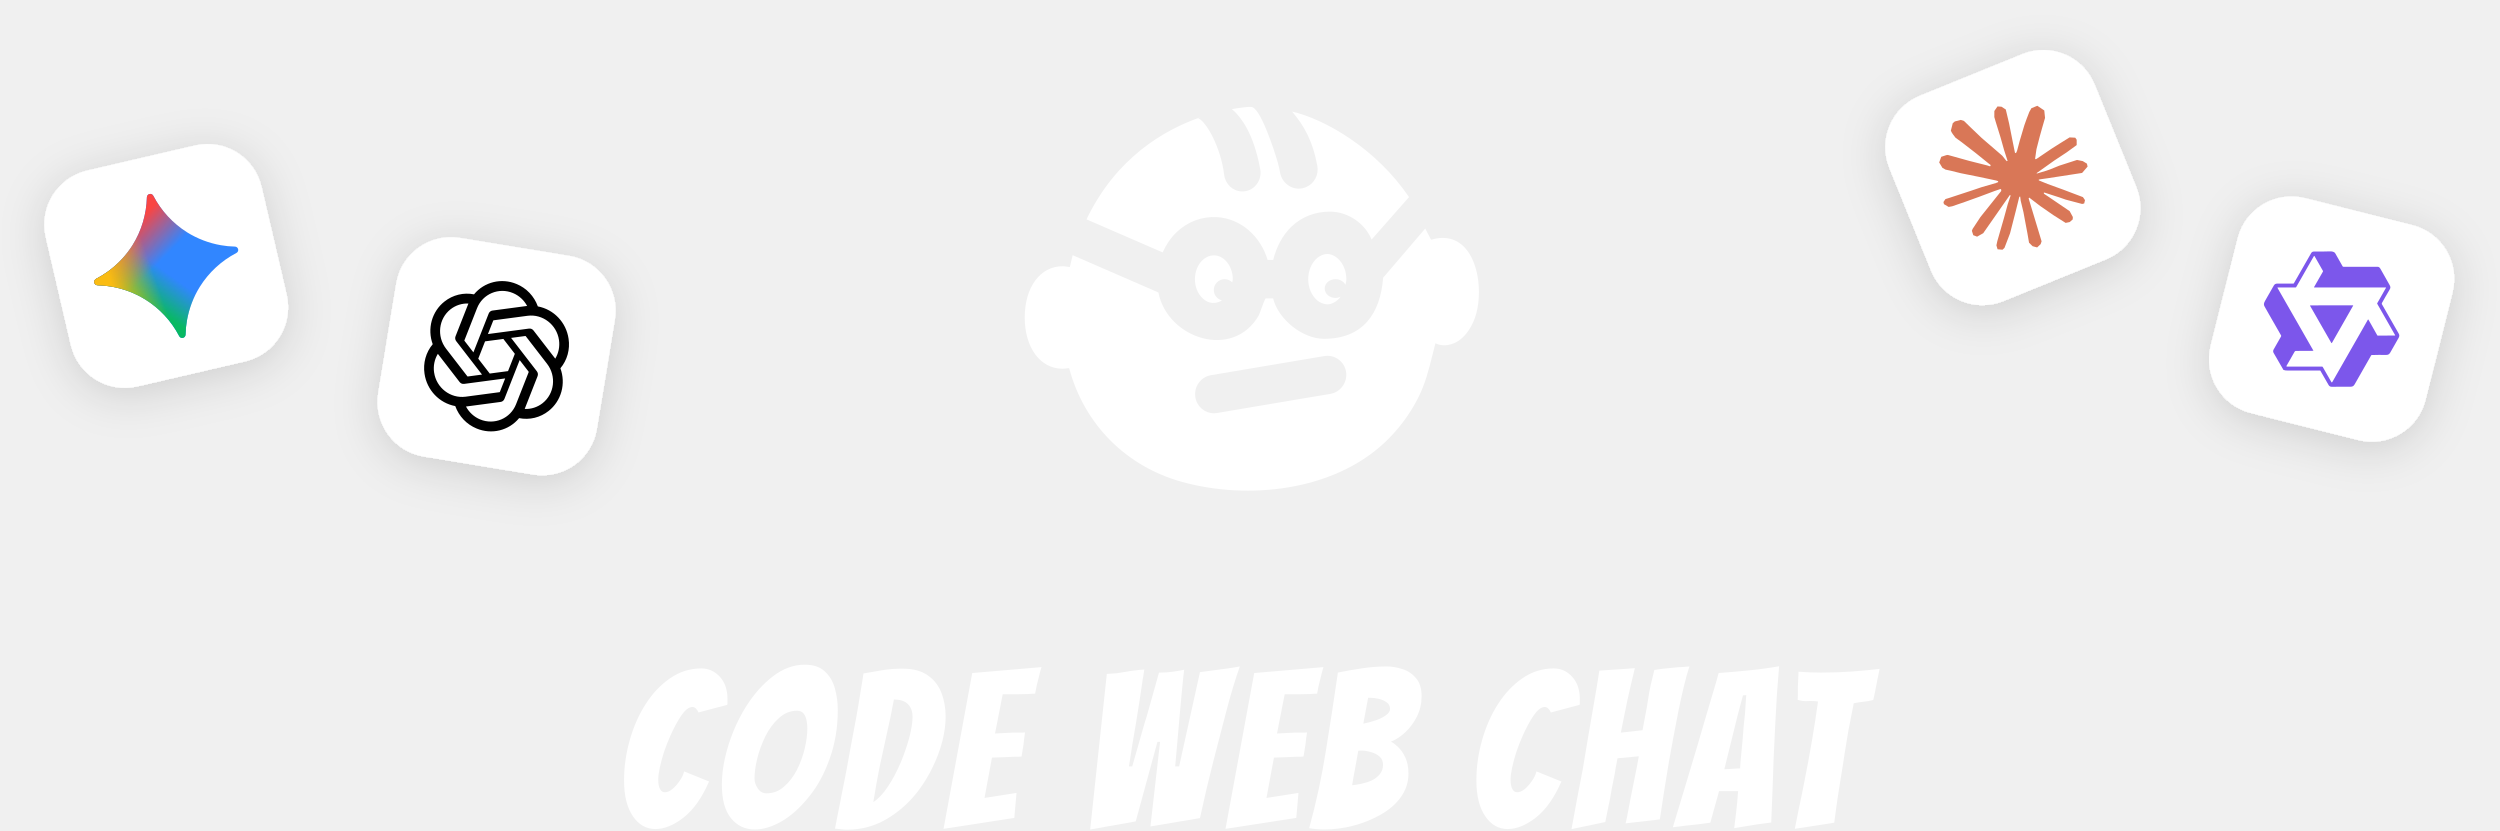
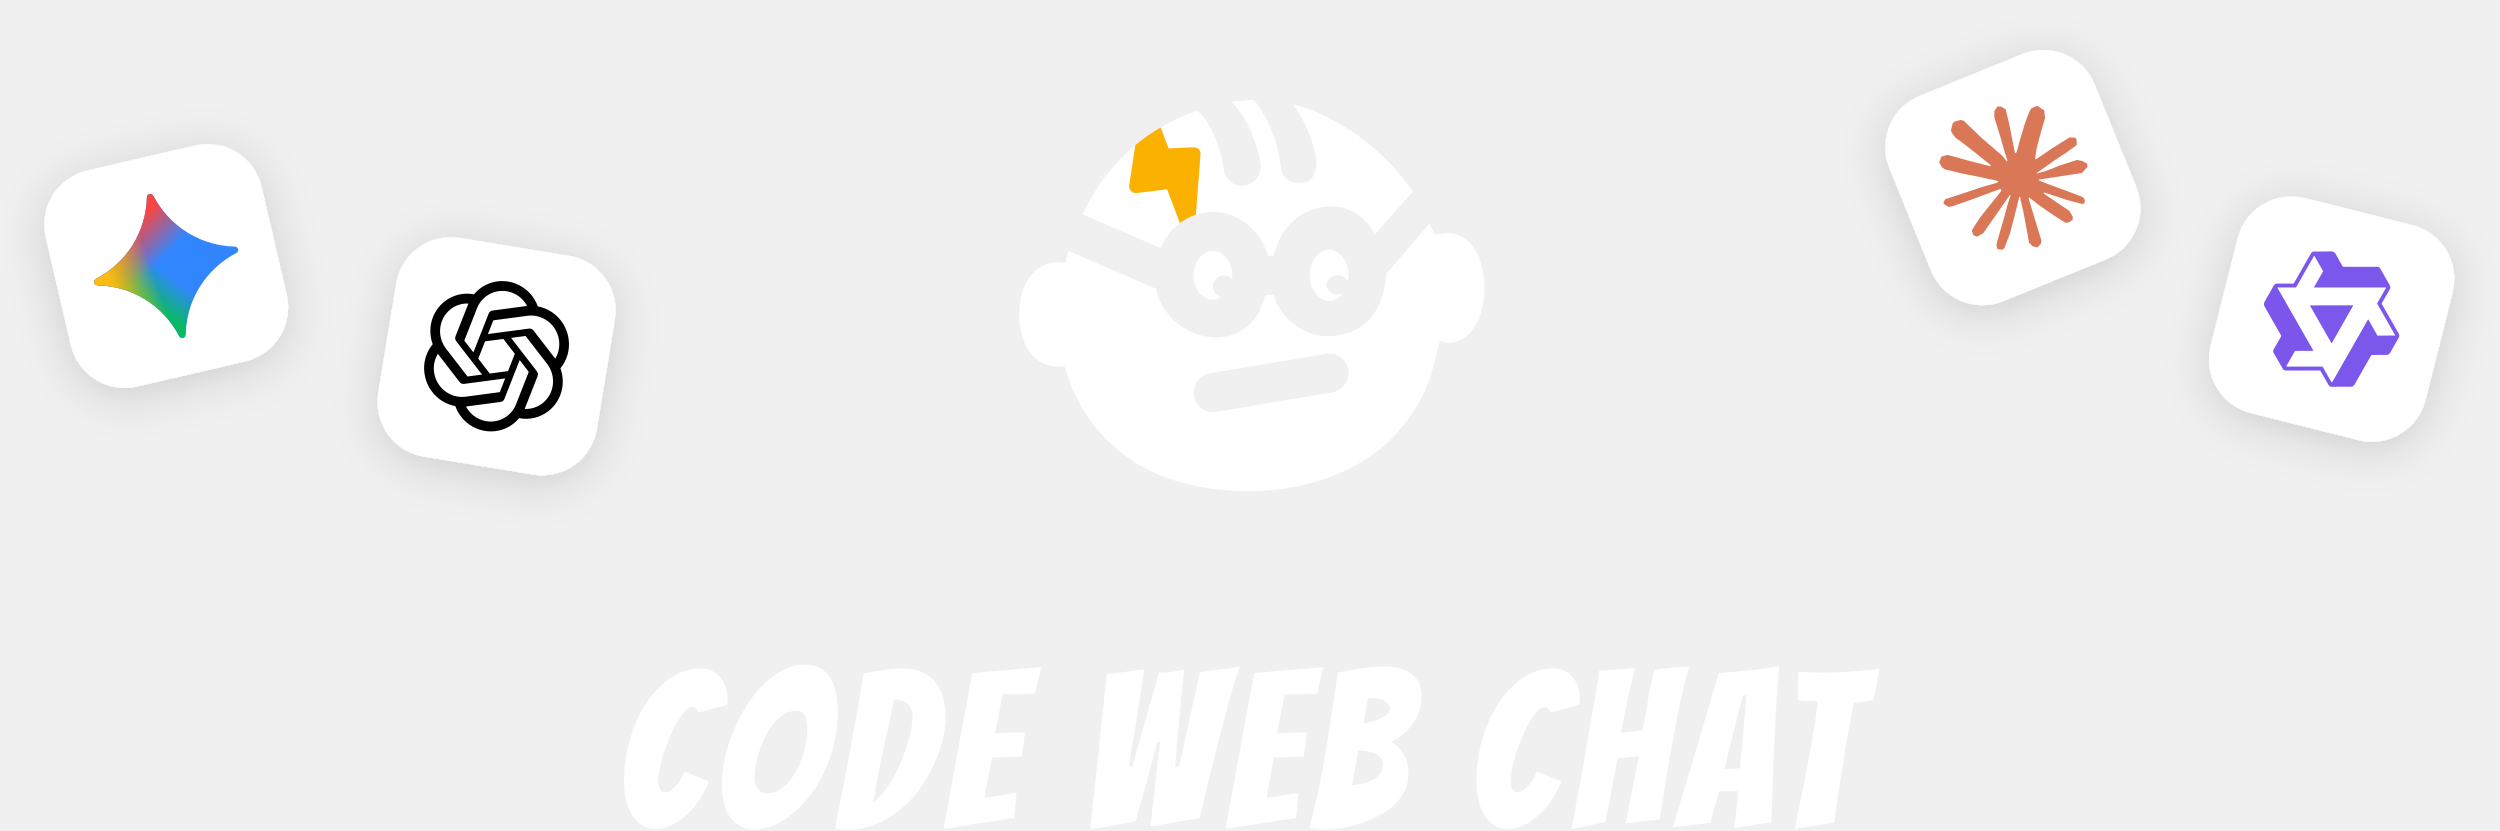
<svg xmlns="http://www.w3.org/2000/svg" width="677" height="225" viewBox="0 0 677 225" fill="none">
-   <g clip-path="url(#clip0_863_150)">
-     <path fill-rule="evenodd" clip-rule="evenodd" d="M387.536 64.924C395.554 62.565 399.515 69.108 400.331 76.234C400.787 80.175 400.283 84.31 398.963 87.204C398.026 89.247 396.706 91.169 394.858 92.361C393.729 93.09 392.361 93.528 390.993 93.504C389.48 93.455 388.712 92.945 388.712 92.945C388.462 93.906 388.226 94.859 387.992 95.805C386.947 100.021 385.942 104.08 383.863 108.074C381.583 112.476 378.534 116.489 374.933 119.87C360.938 132.981 338.037 135.437 320.177 130.524C305.053 126.365 293.627 115.03 289.522 99.682C288.802 99.779 288.13 99.852 287.746 99.852C281.696 99.852 277.495 94.136 277.495 85.964C277.495 77.791 281.696 72.075 287.746 72.1C287.962 72.1 288.394 72.1 289.714 72.318C289.823 71.886 289.924 71.438 290.025 70.988C290.169 70.349 290.313 69.707 290.482 69.108L313.695 79.202C316.144 91.728 333.98 97.59 340.918 85.331C341.001 85.179 341.216 84.585 341.472 83.874C341.952 82.544 342.578 80.807 342.766 80.807H344.758C346.151 86.45 352.68 91.753 358.538 91.753C369.1 91.753 373.829 84.869 374.549 75.213L385.952 61.884C386.252 62.516 386.498 62.96 386.744 63.404C386.99 63.848 387.236 64.292 387.536 64.924ZM354.313 107.66L360.266 106.663C363.075 106.176 364.947 103.501 364.515 100.679C364.059 97.858 361.418 95.961 358.633 96.423L327.907 101.604C325.122 102.09 323.25 104.766 323.706 107.587C324.114 110.117 326.274 111.917 328.747 111.917C329.035 111.917 329.299 111.892 329.587 111.844L333.86 111.114L351.846 108.074L354.313 107.66Z" fill="white" />
-     <path d="M349.896 30.215C353.28 34.155 355.561 38.436 356.737 44.955C357.169 47.338 355.897 49.746 353.688 50.671C353.568 50.719 353.424 50.768 353.304 50.817C350.352 51.838 347.231 49.868 346.655 46.779C346.487 45.879 346.295 44.979 346.055 44.152V44.128C346.055 44.128 346.007 43.982 345.935 43.714C345.215 41.136 341.23 28.755 338.781 28.974C338.781 28.974 338.421 28.853 336.212 29.145C336.164 29.145 336.116 29.169 336.068 29.169C336.045 29.169 336.045 29.169 336.021 29.169C335.324 29.266 334.484 29.388 333.596 29.558C333.884 29.801 334.148 30.045 334.436 30.312C336.021 31.942 339.477 35.979 341.278 45.855C341.83 48.968 339.501 51.887 336.404 51.838C336.381 51.838 336.333 51.838 336.309 51.838C333.836 51.79 331.819 49.844 331.507 47.363C330.571 39.652 326.514 32.769 324.474 32.039L325.17 31.723C315.208 35.153 302.173 42.79 294.227 59.403L314.848 68.354C315.736 66.335 316.984 64.462 318.568 62.93C321.569 60.035 325.482 58.576 329.491 58.795C336.021 59.16 341.35 63.951 343.27 70.397H344.782C345.647 66.87 347.303 63.708 349.751 61.349C352.68 58.551 356.401 57.311 360.146 57.311C365.115 57.311 369.676 60.57 371.428 64.875L381.559 53.37C372.653 40.212 358.778 32.258 349.896 30.215Z" fill="white" />
-     <path d="M359.594 68.791C359.546 68.791 359.474 68.791 359.426 68.791C358.274 68.791 357.361 69.35 356.761 69.813C355.201 71.102 354.265 73.266 354.265 75.602C354.265 77.937 355.201 80.101 356.761 81.391C357.361 81.877 358.37 82.436 359.594 82.412C360.818 82.364 362.09 81.585 363.051 80.345C362.619 80.539 362.162 80.685 361.658 80.685C360.026 80.685 358.73 79.542 358.73 78.131C358.73 76.72 360.026 75.602 361.658 75.602C362.859 75.602 363.891 76.234 364.347 77.134C364.443 76.623 364.587 76.161 364.587 75.602C364.587 71.661 361.994 68.913 359.594 68.791Z" fill="white" />
-     <path d="M328.939 69.156C328.867 69.156 328.795 69.156 328.699 69.156C327.306 69.156 326.25 69.862 325.602 70.494C324.33 71.71 323.586 73.583 323.586 75.602C323.586 77.621 324.33 79.493 325.602 80.71C326.274 81.366 327.331 82.145 328.915 82.023C329.635 81.975 330.307 81.731 330.907 81.342C329.635 81.026 328.699 79.907 328.699 78.521C328.699 76.915 330.019 75.602 331.627 75.602C332.444 75.602 333.164 75.942 333.692 76.478C333.716 76.186 333.836 75.918 333.836 75.602C333.836 72.197 331.627 69.302 328.939 69.156Z" fill="white" />
-   </g>
+   <path fill-rule="evenodd" clip-rule="evenodd" d="M388.72 63.66C396.933 61.253 400.991 67.93 401.827 75.203C402.294 79.224 401.778 83.444 400.425 86.397C399.466 88.482 398.114 90.443 396.22 91.66C395.064 92.404 393.663 92.851 392.261 92.826C390.712 92.776 389.925 92.255 389.925 92.255C389.668 93.237 389.426 94.209 389.187 95.174C388.117 99.477 387.087 103.619 384.958 107.694C382.621 112.187 379.498 116.283 375.81 119.733C361.473 133.112 338.014 135.619 319.718 130.605C304.226 126.36 292.52 114.794 288.315 99.131C287.578 99.23 286.889 99.305 286.496 99.305C280.299 99.305 275.995 93.472 275.995 85.131C275.995 76.791 280.299 70.958 286.496 70.983C286.717 70.983 287.16 70.983 288.512 71.206C288.624 70.765 288.727 70.308 288.831 69.849C288.978 69.197 289.126 68.542 289.299 67.93L313.078 78.231C315.587 91.014 333.858 96.996 340.964 84.486C341.05 84.331 341.27 83.724 341.532 82.999C342.024 81.641 342.665 79.869 342.858 79.869H344.899C346.325 85.628 353.014 91.039 359.014 91.039C369.834 91.039 374.678 84.014 375.416 74.16L387.097 60.558C387.404 61.203 387.656 61.656 387.908 62.109C388.16 62.562 388.412 63.015 388.72 63.66ZM360.785 106.255C363.662 105.758 365.58 103.028 365.137 100.149C364.67 97.269 361.965 95.333 359.112 95.805L327.636 101.092C324.784 101.588 322.866 104.319 323.333 107.198C323.751 109.779 325.964 111.616 328.497 111.616C328.792 111.616 329.063 111.591 329.358 111.542L333.735 110.797L352.159 107.694L360.785 106.255Z" fill="white" />
+   <path d="M360.096 67.607C360.047 67.607 359.973 67.607 359.924 67.607C358.744 67.607 357.809 68.178 357.194 68.65C355.596 69.965 354.637 72.174 354.637 74.557C354.637 76.94 355.596 79.149 357.194 80.465C357.809 80.961 358.842 81.532 360.096 81.507C361.35 81.458 362.653 80.663 363.637 79.397C363.195 79.596 362.727 79.745 362.211 79.745C360.539 79.745 359.211 78.578 359.211 77.139C359.211 75.699 360.539 74.557 362.211 74.557C363.441 74.557 364.498 75.203 364.965 76.121C365.063 75.6 365.211 75.128 365.211 74.557C365.211 70.536 362.555 67.731 360.096 67.607Z" fill="white" />
+   <path d="M328.694 67.979C328.62 67.979 328.546 67.979 328.448 67.979C327.021 67.979 325.939 68.699 325.275 69.344C323.972 70.586 323.21 72.497 323.21 74.557C323.21 76.617 323.972 78.529 325.275 79.77C325.964 80.44 327.046 81.234 328.669 81.11C329.407 81.061 330.095 80.812 330.71 80.415C329.407 80.093 328.448 78.951 328.448 77.536C328.448 75.898 329.8 74.557 331.448 74.557C332.284 74.557 333.022 74.905 333.563 75.451C333.587 75.153 333.71 74.88 333.71 74.557C333.71 71.082 331.448 68.128 328.694 67.979Z" fill="white" />
+   <path d="M356.325 42.462C355.406 37.409 353.267 32.715 350.161 28.239C359.26 30.325 373.474 38.441 382.597 51.87L372.219 63.611C370.424 59.217 365.752 55.891 360.662 55.891C356.826 55.891 353.014 57.157 350.014 60.011C347.506 62.419 345.809 65.646 344.924 69.245H343.374C341.407 62.667 335.948 57.778 329.259 57.405C327.404 57.304 325.569 57.553 323.832 58.128L325.081 41.879C325.112 41.622 325.089 41.361 325.012 41.114C324.935 40.866 324.806 40.638 324.634 40.444C324.456 40.261 324.241 40.118 324.005 40.024C323.768 39.929 323.515 39.886 323.261 39.898L316.451 40.193L314.284 34.51C317.635 32.55 320.958 31.113 324.061 30.049C326.151 30.794 330.366 37.87 331.325 45.739C331.644 48.271 333.71 50.257 336.243 50.306C339.415 50.356 341.899 47.377 341.333 44.2C339.489 34.122 335.087 29.232 333.464 27.569C335.726 27.271 339.199 27 339.199 27C340.626 27.397 344.296 34.348 345.316 38.021C346.335 41.695 346.434 42.248 346.947 45.739C347.46 49.23 351.022 50.157 354.047 49.115C356.309 48.172 356.768 44.895 356.325 42.462Z" fill="white" />
+   <path fill-rule="evenodd" clip-rule="evenodd" d="M293.135 58.026C297.11 49.747 302.144 43.717 307.443 39.306L305.805 50.186C305.762 50.461 305.784 50.744 305.868 51.011C305.952 51.278 306.096 51.522 306.289 51.725C306.489 51.923 306.731 52.074 306.996 52.168C307.262 52.261 307.544 52.294 307.822 52.264L316.043 51.248L319.514 60.395C319.014 60.772 318.531 61.182 318.07 61.625C316.447 63.189 315.169 65.1 314.259 67.16L293.135 58.026Z" fill="white" />
+   <path d="M314.284 34.51C311.997 35.848 309.696 37.431 307.443 39.306L305.805 50.186C305.762 50.461 305.784 50.744 305.868 51.011C305.952 51.278 306.096 51.522 306.289 51.725C306.489 51.923 306.731 52.074 306.996 52.168C307.262 52.261 307.544 52.294 307.822 52.264L316.043 51.248L319.514 60.395C320.842 59.396 322.299 58.635 323.832 58.128L325.081 41.879C325.112 41.622 325.089 41.361 325.012 41.114C324.935 40.866 324.806 40.638 324.634 40.444C324.456 40.261 324.241 40.118 324.005 40.024C323.768 39.929 323.515 39.886 323.261 39.898L316.451 40.193L314.284 34.51Z" fill="#FBB100" />
  <path d="M486.03 224.448C486.465 222.272 486.9 220.116 487.335 217.979C487.81 215.804 488.245 213.667 488.641 211.57C490.144 204.054 491.37 196.853 492.32 189.97C491.885 189.89 491.43 189.851 490.955 189.851C490.48 189.811 490.025 189.811 489.59 189.851C488.641 189.93 487.711 189.811 486.801 189.495C486.841 189.178 486.86 188.842 486.86 188.486C486.86 188.09 486.86 187.695 486.86 187.299C486.86 186.864 486.86 186.449 486.86 186.053C486.86 185.618 486.88 185.202 486.92 184.807C486.959 184.372 486.979 183.917 486.979 183.442C486.979 182.928 486.999 182.413 487.038 181.899C488.067 181.978 489.096 182.037 490.124 182.077C491.153 182.116 492.181 182.136 493.21 182.136C496.138 182.136 498.927 182.037 501.577 181.84C504.268 181.642 506.74 181.404 508.995 181.127L508.343 184.332L507.808 187.121C507.611 188.15 507.433 188.961 507.274 189.554C506.839 189.673 506.404 189.772 505.969 189.851C505.534 189.93 505.098 189.989 504.663 190.029C504.228 190.068 503.773 190.128 503.298 190.207C502.863 190.286 502.428 190.365 501.993 190.444C501.399 193.372 500.905 195.904 500.509 198.04C500.153 200.177 499.817 202.234 499.5 204.212C499.223 206.15 498.887 208.287 498.492 210.621C497.819 214.617 497.226 218.672 496.711 222.786L486.03 224.448Z" fill="white" />
  <path d="M469.621 224.27C469.7 223.597 469.779 222.945 469.858 222.312C469.937 221.679 470.017 221.046 470.096 220.413L470.452 217.089C470.491 216.536 470.531 216.021 470.57 215.547C470.61 215.072 470.65 214.637 470.689 214.241H465.526L463.153 222.786C462.282 222.905 461.254 223.044 460.067 223.202C458.88 223.321 457.772 223.439 456.743 223.558C456.11 223.637 455.478 223.716 454.845 223.795C454.251 223.874 453.638 223.953 453.005 224.033L457.693 208.485C458.247 206.625 458.88 204.509 459.592 202.135C460.304 199.761 461.016 197.328 461.728 194.836C462.48 192.343 463.172 190.009 463.805 187.833C464.478 185.618 465.012 183.759 465.408 182.255C468.098 182.057 470.828 181.82 473.597 181.543C476.406 181.266 479.136 180.89 481.786 180.416C481.588 182.631 481.391 185.143 481.193 187.952C481.035 190.721 480.876 193.59 480.718 196.557C480.599 199.524 480.461 202.452 480.303 205.34C480.224 208.069 480.125 210.898 480.006 213.826C479.887 216.714 479.769 219.681 479.65 222.727C479.056 222.806 478.463 222.885 477.87 222.964C477.276 223.044 476.683 223.123 476.089 223.202C475.1 223.36 474.012 223.538 472.825 223.736C471.639 223.934 470.57 224.112 469.621 224.27ZM466.951 208.307C467.188 208.307 467.623 208.287 468.256 208.247C468.929 208.208 469.562 208.168 470.155 208.129C470.748 208.089 471.104 208.069 471.223 208.069C471.223 207.555 471.302 206.507 471.461 204.924C471.619 203.342 471.777 201.68 471.935 199.939C472.014 198.911 472.094 197.862 472.173 196.794C472.291 195.686 472.41 194.559 472.529 193.412L472.885 188.249L471.995 188.308L470.63 193.412L466.951 208.307Z" fill="white" />
  <path d="M425.566 224.507C426.08 221.777 426.575 219.087 427.049 216.436C427.564 213.746 428.078 211.076 428.592 208.425C429.146 205.142 429.66 202.056 430.135 199.168C430.649 196.28 431.144 193.411 431.619 190.563C432.133 187.714 432.627 184.728 433.102 181.602L442.716 180.949C442.043 183.719 441.371 186.607 440.698 189.613C440.065 192.62 439.472 195.548 438.918 198.396L444.793 197.743C445.07 196.359 445.327 194.994 445.564 193.649C445.841 192.264 446.079 190.899 446.276 189.554C446.474 188.249 446.712 186.923 446.989 185.578C447.305 184.193 447.641 182.809 447.997 181.424C449.422 181.187 450.866 181.009 452.329 180.89C453.793 180.732 455.02 180.633 456.009 180.593C456.998 180.514 457.492 180.475 457.492 180.475C456.978 182.057 456.464 183.917 455.949 186.053C455.435 188.189 454.94 190.444 454.466 192.818C453.991 195.192 453.536 197.565 453.101 199.939C452.666 202.273 452.27 204.449 451.914 206.467C451.479 208.999 451.063 211.551 450.668 214.122C450.272 216.654 449.877 219.245 449.481 221.896L440.223 222.964C440.5 221.777 440.738 220.61 440.936 219.463C441.173 218.276 441.39 217.129 441.588 216.021C441.984 214.122 442.38 212.144 442.775 210.087C443.21 208.03 443.547 206.269 443.784 204.805L438.028 205.339C437.869 206.091 437.711 206.902 437.553 207.772C437.434 208.643 437.276 209.572 437.078 210.562C436.88 211.551 436.683 212.52 436.485 213.469C436.327 214.379 436.168 215.289 436.01 216.199C435.812 217.267 435.595 218.335 435.357 219.404C435.12 220.472 434.902 221.54 434.705 222.608L425.566 224.507Z" fill="white" />
  <path d="M408.293 224.507C405.801 224.507 403.763 223.34 402.181 221.006C400.598 218.672 399.807 215.467 399.807 211.392C399.807 207.674 400.321 204.014 401.35 200.414C402.379 196.774 403.823 193.51 405.682 190.622C407.542 187.734 409.737 185.42 412.269 183.679C414.841 181.899 417.669 181.009 420.755 181.009C422.694 181.009 424.355 181.76 425.74 183.264C427.125 184.767 427.817 186.785 427.817 189.317V190.029C427.817 190.187 427.817 190.326 427.817 190.444C427.817 190.563 427.797 190.701 427.758 190.86L419.984 192.937C419.509 191.948 418.955 191.453 418.322 191.453C417.373 191.453 416.364 192.225 415.296 193.768C414.267 195.31 413.278 197.15 412.329 199.286C411.696 200.711 411.122 202.174 410.608 203.678C410.133 205.181 409.757 206.586 409.48 207.891C409.203 209.197 409.065 210.265 409.065 211.096C409.065 212.322 409.243 213.212 409.599 213.766C409.876 214.28 410.311 214.538 410.904 214.538C411.498 214.538 412.15 214.261 412.863 213.707C413.575 213.113 414.228 212.381 414.821 211.511C415.454 210.641 415.869 209.77 416.067 208.9L422.832 211.63C420.894 216.061 418.579 219.325 415.889 221.421C413.238 223.479 410.706 224.507 408.293 224.507Z" fill="white" />
  <path d="M358.62 224.626C357.157 224.626 355.792 224.507 354.526 224.27C356.425 217.346 357.928 210.383 359.036 203.381C360.183 196.339 361.271 189.257 362.3 182.136C364.357 181.701 366.493 181.325 368.709 181.009C370.924 180.653 373.219 180.475 375.592 180.475C376.898 180.475 378.283 180.712 379.746 181.187C381.21 181.622 382.437 182.433 383.426 183.62C384.454 184.767 384.969 186.409 384.969 188.545C384.969 190.523 384.553 192.343 383.722 194.005C382.892 195.666 381.843 197.091 380.577 198.278C379.311 199.464 378.006 200.315 376.661 200.829C377.214 201.106 377.867 201.601 378.619 202.313C379.371 203.025 380.023 203.974 380.577 205.161C381.131 206.348 381.408 207.792 381.408 209.493C381.408 211.867 380.696 214.023 379.272 215.962C377.887 217.861 376.028 219.443 373.693 220.709C371.438 221.975 369.005 222.944 366.394 223.617C363.783 224.29 361.192 224.626 358.62 224.626ZM369.183 195.963C370.41 195.726 371.577 195.409 372.685 195.014C373.792 194.618 374.682 194.163 375.355 193.649C376.067 193.134 376.423 192.581 376.423 191.987C376.423 191.235 376.126 190.642 375.533 190.207C374.94 189.772 374.228 189.455 373.397 189.257C372.566 189.06 371.794 188.961 371.082 188.961H370.489C370.212 190.543 369.955 191.928 369.717 193.115C369.48 194.262 369.302 195.211 369.183 195.963ZM366.157 212.639C366.948 212.559 367.818 212.421 368.768 212.223C369.717 212.025 370.627 211.729 371.498 211.333C372.368 210.898 373.08 210.344 373.634 209.671C374.228 208.959 374.524 208.109 374.524 207.12C374.524 206.17 374.208 205.418 373.575 204.865C372.942 204.311 372.17 203.915 371.26 203.678C370.39 203.401 369.559 203.262 368.768 203.262H368.293C368.095 203.262 367.937 203.282 367.818 203.322C367.581 204.785 367.304 206.328 366.988 207.95C366.671 209.572 366.394 211.135 366.157 212.639Z" fill="white" />
  <path d="M331.867 224.448L339.641 182.255L358.394 180.653C358.117 181.523 357.879 182.413 357.681 183.323C357.484 184.075 357.286 184.866 357.088 185.697C356.93 186.488 356.791 187.2 356.673 187.833C356.158 187.873 355.426 187.912 354.477 187.952C353.527 187.952 352.558 187.972 351.569 188.011C350.58 188.011 349.729 188.011 349.017 188.011C348.305 188.011 347.929 188.011 347.89 188.011L345.813 198.634L349.255 198.456C349.69 198.416 350.125 198.396 350.56 198.396C351.035 198.396 351.49 198.396 351.925 198.396C352.36 198.396 352.756 198.396 353.112 198.396C353.468 198.396 353.745 198.377 353.943 198.337C353.864 198.891 353.785 199.445 353.705 199.999C353.666 200.513 353.607 201.047 353.527 201.601L352.993 204.865C352.795 204.904 352.538 204.924 352.222 204.924C351.905 204.924 351.529 204.924 351.094 204.924C350.659 204.964 350.204 204.983 349.729 204.983C349.255 204.983 348.8 205.003 348.365 205.043C347.85 205.082 347.316 205.102 346.762 205.102C346.208 205.102 345.615 205.122 344.982 205.161L342.964 216.081L351.628 214.716L351.035 221.481L331.867 224.448Z" fill="white" />
  <path d="M295.218 224.626L299.728 182.492C300.638 182.453 301.528 182.393 302.398 182.314C303.308 182.196 304.179 182.057 305.009 181.899C305.801 181.741 306.612 181.622 307.442 181.543C308.273 181.424 309.084 181.345 309.875 181.305L309.697 182.492C309.658 182.888 309.579 183.343 309.46 183.857C309.381 184.332 309.302 184.886 309.223 185.519C309.025 186.903 308.788 188.486 308.511 190.266C308.234 192.046 307.917 194.025 307.561 196.201C307.324 197.546 307.047 199.168 306.73 201.067C306.453 202.966 306.117 205.122 305.721 207.535H306.612C307.126 205.715 307.601 204.054 308.036 202.55C308.471 201.047 308.847 199.722 309.163 198.574C309.48 197.427 309.777 196.398 310.054 195.488C310.37 194.539 310.627 193.688 310.825 192.937C311.656 190.009 312.328 187.616 312.843 185.756C313.357 183.897 313.693 182.69 313.851 182.136H314.386C315.414 182.136 316.482 182.057 317.59 181.899C318.737 181.741 319.766 181.563 320.676 181.365C320.636 181.523 320.557 182.176 320.439 183.323C320.32 184.47 320.181 185.875 320.023 187.536C319.865 189.198 319.707 190.919 319.548 192.699C319.271 196.062 319.014 198.99 318.777 201.482C318.579 203.974 318.401 205.992 318.243 207.535H319.311L324.949 182.018L328.925 181.483C329.478 181.404 330.052 181.325 330.646 181.246C331.239 181.167 331.852 181.088 332.485 181.009C333.632 180.85 334.72 180.672 335.749 180.475C334.562 183.798 333.375 187.714 332.188 192.225C331.002 196.735 329.815 201.304 328.628 205.933C327.995 208.465 327.362 211.036 326.729 213.647C326.135 216.219 325.542 218.85 324.949 221.54L311.537 223.795L314.148 200.889H313.436L307.561 222.43L295.218 224.626Z" fill="white" />
  <path d="M255.51 224.448L263.283 182.255L282.036 180.653C281.759 181.523 281.522 182.413 281.324 183.323C281.126 184.075 280.928 184.866 280.73 185.697C280.572 186.488 280.434 187.2 280.315 187.833C279.801 187.873 279.069 187.912 278.119 187.952C277.17 187.952 276.2 187.972 275.211 188.011C274.222 188.011 273.372 188.011 272.66 188.011C271.948 188.011 271.572 188.011 271.532 188.011L269.455 198.634L272.897 198.456C273.332 198.416 273.767 198.396 274.203 198.396C274.677 198.396 275.132 198.396 275.567 198.396C276.003 198.396 276.398 198.396 276.754 198.396C277.11 198.396 277.387 198.377 277.585 198.337C277.506 198.891 277.427 199.445 277.348 199.999C277.308 200.513 277.249 201.047 277.17 201.601L276.636 204.865C276.438 204.904 276.181 204.924 275.864 204.924C275.548 204.924 275.172 204.924 274.737 204.924C274.301 204.964 273.847 204.983 273.372 204.983C272.897 204.983 272.442 205.003 272.007 205.043C271.493 205.082 270.958 205.102 270.405 205.102C269.851 205.102 269.257 205.122 268.624 205.161L266.607 216.081L275.271 214.716L274.677 221.481L255.51 224.448Z" fill="white" />
  <path d="M229.434 224.685C228.88 224.685 228.326 224.645 227.772 224.566C227.218 224.527 226.664 224.467 226.111 224.388L229.256 208.425C229.651 206.249 230.067 203.954 230.502 201.541C230.977 199.088 231.432 196.675 231.867 194.301C232.302 191.888 232.678 189.653 232.994 187.596C233.35 185.538 233.627 183.798 233.825 182.373C235.526 182.057 237.247 181.76 238.988 181.483C240.729 181.206 242.509 181.068 244.329 181.068C247.256 181.068 249.571 181.681 251.272 182.908C252.973 184.094 254.2 185.677 254.951 187.655C255.703 189.593 256.079 191.73 256.079 194.064C256.079 196.161 255.782 198.376 255.189 200.71C254.595 203.005 253.745 205.3 252.637 207.594C251.569 209.849 250.283 211.986 248.78 214.003C246.445 217.129 243.597 219.7 240.234 221.718C236.911 223.696 233.311 224.685 229.434 224.685ZM236.496 217.208C237.88 216.298 239.186 214.913 240.412 213.054C241.678 211.194 242.865 208.959 243.973 206.348C244.962 203.935 245.733 201.66 246.287 199.524C246.841 197.348 247.118 195.548 247.118 194.123C247.118 192.66 246.703 191.512 245.872 190.681C245.081 189.851 243.815 189.435 242.074 189.435C241.441 192.838 240.788 195.983 240.116 198.871C239.483 201.759 238.85 204.667 238.217 207.594C237.623 210.522 237.049 213.726 236.496 217.208Z" fill="white" />
  <path d="M204.381 224.626C201.77 224.626 199.634 223.617 197.972 221.599C196.311 219.582 195.48 216.535 195.48 212.461C195.48 210.206 195.757 207.832 196.311 205.339C196.865 202.847 197.636 200.394 198.625 197.981C199.614 195.568 200.762 193.332 202.067 191.275C204.164 187.952 206.577 185.242 209.307 183.145C212.037 181.048 214.905 180 217.912 180C220.285 180 222.105 180.613 223.371 181.84C224.677 183.026 225.587 184.569 226.101 186.468C226.615 188.328 226.872 190.266 226.872 192.284C226.872 196.992 226.141 201.383 224.677 205.458C223.253 209.493 221.393 212.916 219.098 215.724C216.804 218.613 214.351 220.828 211.74 222.371C209.168 223.874 206.716 224.626 204.381 224.626ZM207.586 214.834C209.366 214.834 210.929 214.241 212.274 213.054C213.659 211.867 214.826 210.364 215.775 208.544C216.725 206.685 217.437 204.746 217.912 202.728C218.386 200.711 218.624 198.891 218.624 197.269C218.624 196.636 218.564 195.963 218.446 195.251C218.327 194.499 218.07 193.847 217.674 193.293C217.279 192.739 216.665 192.462 215.835 192.462C214.015 192.462 212.373 193.135 210.909 194.48C209.445 195.785 208.219 197.447 207.23 199.464C206.241 201.522 205.509 203.539 205.034 205.517C204.559 207.496 204.322 209.296 204.322 210.918C204.322 211.748 204.619 212.619 205.212 213.529C205.806 214.399 206.597 214.834 207.586 214.834Z" fill="white" />
  <path d="M177.481 224.507C174.989 224.507 172.952 223.34 171.369 221.006C169.787 218.672 168.995 215.467 168.995 211.392C168.995 207.674 169.51 204.014 170.538 200.414C171.567 196.774 173.011 193.51 174.87 190.622C176.73 187.734 178.925 185.42 181.457 183.679C184.029 181.899 186.858 181.009 189.943 181.009C191.882 181.009 193.544 181.76 194.928 183.264C196.313 184.767 197.005 186.785 197.005 189.317V190.029C197.005 190.187 197.005 190.326 197.005 190.444C197.005 190.563 196.985 190.701 196.946 190.86L189.172 192.937C188.697 191.948 188.143 191.453 187.51 191.453C186.561 191.453 185.552 192.225 184.484 193.768C183.455 195.31 182.466 197.15 181.517 199.286C180.884 200.711 180.31 202.174 179.796 203.678C179.321 205.181 178.945 206.586 178.668 207.891C178.391 209.197 178.253 210.265 178.253 211.096C178.253 212.322 178.431 213.212 178.787 213.766C179.064 214.28 179.499 214.538 180.093 214.538C180.686 214.538 181.339 214.261 182.051 213.707C182.763 213.113 183.416 212.381 184.009 211.511C184.642 210.641 185.058 209.77 185.255 208.9L192.02 211.63C190.082 216.061 187.768 219.325 185.077 221.421C182.427 223.479 179.895 224.507 177.481 224.507Z" fill="white" />
  <g filter="url(#filter0_d_863_150)">
    <rect x="8.995" y="49.592" width="60" height="60" rx="15" transform="rotate(-13.0929 8.99536 49.5918)" fill="white" />
    <path d="M59.792 66.4C56.559 65.831 53.464 64.649 50.675 62.918C46.787 60.492 43.62 57.069 41.503 53.006C41.41 52.825 41.259 52.681 41.074 52.596C40.889 52.51 40.682 52.489 40.484 52.535C40.285 52.581 40.108 52.692 39.98 52.85C39.852 53.008 39.781 53.204 39.776 53.407C39.667 57.988 38.335 62.457 35.918 66.35C34.179 69.134 31.924 71.561 29.273 73.498C28.237 74.261 27.147 74.935 26.007 75.523C25.825 75.615 25.679 75.766 25.593 75.951C25.506 76.136 25.484 76.345 25.531 76.544C25.577 76.743 25.689 76.92 25.848 77.048C26.007 77.176 26.204 77.247 26.408 77.25C27.691 77.273 28.963 77.397 30.233 77.624C33.466 78.192 36.561 79.374 39.35 81.106C43.239 83.532 46.406 86.955 48.524 91.019C48.616 91.201 48.767 91.347 48.952 91.433C49.137 91.52 49.346 91.542 49.545 91.495C49.744 91.449 49.921 91.338 50.049 91.178C50.177 91.019 50.248 90.822 50.251 90.618C50.273 89.334 50.397 88.061 50.625 86.791C51.193 83.558 52.375 80.463 54.107 77.674C56.533 73.786 59.956 70.619 64.02 68.502C64.201 68.409 64.345 68.258 64.43 68.073C64.516 67.888 64.537 67.681 64.491 67.483C64.445 67.284 64.334 67.107 64.176 66.979C64.018 66.851 63.822 66.779 63.619 66.775C62.335 66.752 61.056 66.627 59.792 66.4Z" fill="#3186FF" />
    <path d="M59.792 66.4C56.559 65.831 53.464 64.649 50.675 62.918C46.787 60.492 43.62 57.069 41.503 53.006C41.41 52.825 41.259 52.681 41.074 52.596C40.889 52.51 40.682 52.489 40.484 52.535C40.285 52.581 40.108 52.692 39.98 52.85C39.852 53.008 39.781 53.204 39.776 53.407C39.667 57.988 38.335 62.457 35.918 66.35C34.179 69.134 31.924 71.561 29.273 73.498C28.237 74.261 27.147 74.935 26.007 75.523C25.825 75.615 25.679 75.766 25.593 75.951C25.506 76.136 25.484 76.345 25.531 76.544C25.577 76.743 25.689 76.92 25.848 77.048C26.007 77.176 26.204 77.247 26.408 77.25C27.691 77.273 28.963 77.397 30.233 77.624C33.466 78.192 36.561 79.374 39.35 81.106C43.239 83.532 46.406 86.955 48.524 91.019C48.616 91.201 48.767 91.347 48.952 91.433C49.137 91.52 49.346 91.542 49.545 91.495C49.744 91.449 49.921 91.338 50.049 91.178C50.177 91.019 50.248 90.822 50.251 90.618C50.273 89.334 50.397 88.061 50.625 86.791C51.193 83.558 52.375 80.463 54.107 77.674C56.533 73.786 59.956 70.619 64.02 68.502C64.201 68.409 64.345 68.258 64.43 68.073C64.516 67.888 64.537 67.681 64.491 67.483C64.445 67.284 64.334 67.107 64.176 66.979C64.018 66.851 63.822 66.779 63.619 66.775C62.335 66.752 61.056 66.627 59.792 66.4Z" fill="url(#paint0_linear_863_150)" />
    <path d="M59.792 66.4C56.559 65.831 53.464 64.649 50.675 62.918C46.787 60.492 43.62 57.069 41.503 53.006C41.41 52.825 41.259 52.681 41.074 52.596C40.889 52.51 40.682 52.489 40.484 52.535C40.285 52.581 40.108 52.692 39.98 52.85C39.852 53.008 39.781 53.204 39.776 53.407C39.667 57.988 38.335 62.457 35.918 66.35C34.179 69.134 31.924 71.561 29.273 73.498C28.237 74.261 27.147 74.935 26.007 75.523C25.825 75.615 25.679 75.766 25.593 75.951C25.506 76.136 25.484 76.345 25.531 76.544C25.577 76.743 25.689 76.92 25.848 77.048C26.007 77.176 26.204 77.247 26.408 77.25C27.691 77.273 28.963 77.397 30.233 77.624C33.466 78.192 36.561 79.374 39.35 81.106C43.239 83.532 46.406 86.955 48.524 91.019C48.616 91.201 48.767 91.347 48.952 91.433C49.137 91.52 49.346 91.542 49.545 91.495C49.744 91.449 49.921 91.338 50.049 91.178C50.177 91.019 50.248 90.822 50.251 90.618C50.273 89.334 50.397 88.061 50.625 86.791C51.193 83.558 52.375 80.463 54.107 77.674C56.533 73.786 59.956 70.619 64.02 68.502C64.201 68.409 64.345 68.258 64.43 68.073C64.516 67.888 64.537 67.681 64.491 67.483C64.445 67.284 64.334 67.107 64.176 66.979C64.018 66.851 63.822 66.779 63.619 66.775C62.335 66.752 61.056 66.627 59.792 66.4Z" fill="url(#paint1_linear_863_150)" />
    <path d="M59.792 66.4C56.559 65.831 53.464 64.649 50.675 62.918C46.787 60.492 43.62 57.069 41.503 53.006C41.41 52.825 41.259 52.681 41.074 52.596C40.889 52.51 40.682 52.489 40.484 52.535C40.285 52.581 40.108 52.692 39.98 52.85C39.852 53.008 39.781 53.204 39.776 53.407C39.667 57.988 38.335 62.457 35.918 66.35C34.179 69.134 31.924 71.561 29.273 73.498C28.237 74.261 27.147 74.935 26.007 75.523C25.825 75.615 25.679 75.766 25.593 75.951C25.506 76.136 25.484 76.345 25.531 76.544C25.577 76.743 25.689 76.92 25.848 77.048C26.007 77.176 26.204 77.247 26.408 77.25C27.691 77.273 28.963 77.397 30.233 77.624C33.466 78.192 36.561 79.374 39.35 81.106C43.239 83.532 46.406 86.955 48.524 91.019C48.616 91.201 48.767 91.347 48.952 91.433C49.137 91.52 49.346 91.542 49.545 91.495C49.744 91.449 49.921 91.338 50.049 91.178C50.177 91.019 50.248 90.822 50.251 90.618C50.273 89.334 50.397 88.061 50.625 86.791C51.193 83.558 52.375 80.463 54.107 77.674C56.533 73.786 59.956 70.619 64.02 68.502C64.201 68.409 64.345 68.258 64.43 68.073C64.516 67.888 64.537 67.681 64.491 67.483C64.445 67.284 64.334 67.107 64.176 66.979C64.018 66.851 63.822 66.779 63.619 66.775C62.335 66.752 61.056 66.627 59.792 66.4Z" fill="url(#paint2_linear_863_150)" />
  </g>
  <g filter="url(#filter1_d_863_150)">
-     <g clip-path="url(#clip1_863_150)">
+     <g clip-path="url(#clip0_863_150)">
      <rect x="505.995" y="31.592" width="60" height="60" rx="15" transform="rotate(-22.1185 505.995 31.5918)" fill="white" />
-       <g clip-path="url(#clip2_863_150)">
+       <g clip-path="url(#clip1_863_150)">
        <path d="M536.308 58.77L541.934 51.721L541.914 51.316L541.71 51.169L541.356 51.312L540.106 51.734L535.895 53.314L532.222 54.633L528.647 55.866L527.69 56.038L526.42 55.285L526.284 54.707L526.823 53.911L527.92 53.573L530.332 52.778L533.948 51.592L536.56 50.705L540.501 49.562L541.102 49.318L541.088 49.041L540.82 48.974L540.6 48.889L535.957 47.904L530.958 46.9L528.285 46.237L526.859 45.933L526.007 45.449L525.131 43.991L525.69 42.465L527.088 42.005L527.474 41.958L529.283 42.456L533.155 43.538L538.152 44.805L538.906 45.045L539.065 44.795L539.049 44.671L538.624 44.35L534.997 41.424L531.201 38.487L529.56 37.298L528.909 36.449C528.659 36.122 528.452 35.766 528.291 35.388L528.81 33.355L529.363 32.889L530.985 32.471L531.862 32.769L533.707 34.563L536.653 37.376L540.955 41.079L542.223 42.179L543.12 43.311L543.421 43.648L543.664 43.549L543.573 43.323L542.7 40.609L541.751 37.225L540.415 32.92L540.062 31.696L540.071 30.055L540.916 28.827L541.993 28.893L543.164 29.649L543.339 30.377L544.059 33.414L545.018 38.247L545.675 41.474L546.002 41.341L546.225 40.815L546.927 38.18L548.182 33.957L548.795 32.233L549.54 30.303L550.114 29.295L551.709 28.646L553.591 29.913L553.797 31.926L553 34.674L552.356 36.99L551.471 40.408L551.105 43.004L551.287 43.128L551.565 42.979L555.594 40.251L557.801 38.85L560.446 37.209L561.975 37.285L562.364 37.838L562.364 39.289L559.628 41.276L556.353 43.438L551.554 46.851L551.508 46.924L551.621 46.987L554.105 46.241L555.15 45.881L557.654 44.863L562.458 43.315L564.005 43.625L565.138 44.313L565.32 45.111L563.833 46.831L561.057 47.26L554.574 48.258L552.341 48.573L552.06 48.687L552.13 48.857L554.487 49.82L558.72 51.356L564.057 53.379L564.615 54.192L564.404 55.096L563.848 55.234L559.404 54.059L557.621 53.44L553.631 52.147L553.433 52.228L553.54 52.49L554.632 53.214L560.463 57.178L561.329 58.769L561.288 59.421L560.483 60.132L559.375 60.362L556.045 58.252L552.501 55.794L549.517 53.512L549.351 53.723L552.862 65.346L552.606 66.116L551.656 67.006L550.43 66.675L549.464 65.724L549.035 63.242L548.428 60.028L547.954 57.468L547.204 54.355L547.07 53.272L547.025 53.215L546.82 53.33L545.84 57.267L544.322 63.182L542.815 67.114L542.279 67.627L540.94 67.506L540.628 66.442L540.877 65.281L542.659 59.095L543.701 55.285L544.456 53.025L544.347 52.785L544.262 52.819L537.052 63.155L535.399 64.089L534.36 63.691L533.986 62.501L534.191 61.98L536.313 58.757L536.308 58.77Z" fill="#D97757" />
      </g>
    </g>
  </g>
  <g filter="url(#filter2_d_863_150)">
    <rect x="609.614" y="50" width="60" height="60" rx="15" transform="rotate(14.1013 609.614 50)" fill="white" />
    <path d="M632.407 68.639C633.062 69.789 633.714 70.942 634.364 72.097C634.39 72.143 634.428 72.182 634.474 72.208C634.52 72.235 634.572 72.249 634.625 72.249H643.879C644.169 72.249 644.415 72.432 644.622 72.794L647.045 77.077C647.362 77.639 647.445 77.874 647.085 78.472C646.652 79.189 646.23 79.912 645.819 80.639L645.207 81.735C645.03 82.062 644.835 82.202 645.14 82.589L649.56 90.317C649.847 90.819 649.745 91.14 649.489 91.6C648.76 92.909 648.019 94.207 647.264 95.5C646.999 95.954 646.677 96.125 646.13 96.117C644.835 96.09 643.544 96.1 642.252 96.144C642.224 96.145 642.197 96.153 642.174 96.168C642.15 96.183 642.131 96.203 642.117 96.227C640.627 98.868 639.124 101.501 637.609 104.127C637.327 104.615 636.975 104.732 636.4 104.734C634.739 104.739 633.064 104.74 631.372 104.737C631.214 104.737 631.06 104.695 630.924 104.615C630.788 104.536 630.675 104.422 630.597 104.285L628.372 100.414C628.359 100.388 628.339 100.367 628.315 100.353C628.29 100.338 628.262 100.331 628.234 100.332H619.704C619.229 100.382 618.782 100.33 618.362 100.179L615.69 95.562C615.611 95.425 615.569 95.27 615.569 95.112C615.568 94.955 615.609 94.799 615.687 94.662L617.699 91.129C617.727 91.079 617.742 91.022 617.742 90.965C617.742 90.907 617.727 90.85 617.699 90.8C616.651 88.986 615.609 87.168 614.574 85.347L613.257 83.022C612.99 82.505 612.969 82.195 613.415 81.414C614.19 80.059 614.96 78.705 615.727 77.354C615.947 76.964 616.234 76.797 616.7 76.795C618.139 76.789 619.577 76.789 621.015 76.794C621.052 76.793 621.087 76.784 621.119 76.765C621.15 76.747 621.176 76.72 621.194 76.689L625.87 68.53C625.941 68.406 626.044 68.303 626.167 68.231C626.29 68.159 626.431 68.121 626.574 68.12C627.447 68.119 628.329 68.12 629.212 68.11L630.907 68.072C631.475 68.067 632.114 68.125 632.407 68.639ZM626.687 69.31C626.669 69.31 626.652 69.315 626.637 69.324C626.622 69.332 626.609 69.345 626.6 69.36L621.824 77.719C621.801 77.758 621.768 77.791 621.728 77.814C621.689 77.836 621.644 77.849 621.599 77.849H616.822C616.729 77.849 616.705 77.89 616.754 77.972L626.437 94.899C626.479 94.969 626.459 95.002 626.38 95.004L621.722 95.029C621.654 95.026 621.587 95.043 621.528 95.078C621.469 95.112 621.42 95.162 621.389 95.222L619.189 99.072C619.115 99.202 619.154 99.269 619.302 99.269L628.829 99.282C628.905 99.282 628.962 99.315 629.002 99.384L631.34 103.474C631.417 103.609 631.494 103.61 631.572 103.474L639.915 88.874L641.22 86.57C641.228 86.556 641.24 86.544 641.254 86.536C641.268 86.528 641.284 86.523 641.3 86.523C641.317 86.523 641.333 86.528 641.347 86.536C641.361 86.544 641.372 86.556 641.38 86.57L643.754 90.787C643.771 90.819 643.797 90.845 643.829 90.863C643.86 90.881 643.896 90.891 643.932 90.89L648.537 90.857C648.549 90.857 648.56 90.854 648.571 90.848C648.581 90.842 648.589 90.834 648.595 90.824C648.601 90.814 648.604 90.802 648.604 90.79C648.604 90.779 648.601 90.767 648.595 90.757L643.762 82.28C643.745 82.252 643.735 82.219 643.735 82.186C643.735 82.153 643.745 82.12 643.762 82.092L644.25 81.247L646.117 77.952C646.157 77.884 646.137 77.849 646.059 77.849H626.734C626.635 77.849 626.612 77.805 626.662 77.72L629.052 73.545C629.07 73.517 629.079 73.484 629.079 73.45C629.079 73.417 629.07 73.384 629.052 73.355L626.775 69.362C626.767 69.346 626.754 69.333 626.738 69.324C626.723 69.315 626.705 69.31 626.687 69.31ZM637.17 82.677C637.247 82.677 637.267 82.71 637.227 82.777L635.84 85.219L631.485 92.86C631.477 92.875 631.465 92.888 631.45 92.896C631.436 92.905 631.419 92.909 631.402 92.909C631.385 92.909 631.368 92.904 631.354 92.896C631.339 92.887 631.327 92.875 631.319 92.86L625.564 82.807C625.53 82.75 625.547 82.72 625.61 82.717L625.97 82.697L637.174 82.677H637.17Z" fill="url(#paint3_linear_863_150)" />
  </g>
  <g filter="url(#filter3_d_863_150)">
    <rect x="109.731" y="62" width="60" height="60" rx="15" transform="rotate(9.33844 109.731 62)" fill="white" />
    <path fill-rule="evenodd" clip-rule="evenodd" d="M151.753 99.734C152.666 98.647 153.337 97.368 153.72 95.986C154.102 94.605 154.187 93.152 153.97 91.729C153.337 87.318 149.974 83.777 145.646 82.973C145.155 81.606 144.388 80.358 143.394 79.313C142.4 78.267 141.203 77.447 139.881 76.907C135.807 75.194 131.151 76.326 128.361 79.708C126.969 79.432 125.537 79.463 124.161 79.797C122.784 80.131 121.496 80.761 120.38 81.646C118.703 82.958 117.487 84.79 116.911 86.871C116.335 88.953 116.429 91.174 117.18 93.206C116.267 94.294 115.596 95.572 115.213 96.954C114.83 98.336 114.744 99.789 114.962 101.212C115.595 105.624 118.958 109.162 123.285 109.968C123.776 111.335 124.544 112.582 125.537 113.628C126.531 114.673 127.728 115.492 129.05 116.032C133.126 117.748 137.785 116.615 140.575 113.23C141.969 113.506 143.402 113.475 144.779 113.141C146.156 112.806 147.445 112.175 148.562 111.289C150.237 109.977 151.451 108.145 152.026 106.065C152.601 103.984 152.506 101.764 151.756 99.733L151.753 99.734ZM130.014 113.582C128.384 112.905 127.03 111.67 126.186 110.089C126.254 110.082 126.374 110.069 126.456 110.055L135.566 108.843C135.792 108.814 136.007 108.725 136.187 108.583C136.367 108.441 136.507 108.251 136.591 108.035L140.727 97.509L143.146 100.641C143.173 100.672 143.182 100.714 143.173 100.751L139.747 109.469C138.219 113.342 133.866 115.182 130.014 113.582ZM117.554 100.871C117.294 99.11 117.655 97.317 118.573 95.814C118.613 95.871 118.686 95.971 118.739 96.038L124.461 103.449C124.749 103.828 125.215 104.023 125.68 103.959L136.8 102.479L135.369 106.123C135.362 106.142 135.351 106.159 135.336 106.173C135.322 106.186 135.304 106.196 135.285 106.201L126.077 107.425C121.978 107.966 118.167 105.032 117.557 100.868L117.554 100.871ZM122.007 83.755C123.389 82.669 125.102 82.118 126.849 82.195L126.745 82.451L123.356 91.075C123.27 91.291 123.242 91.527 123.275 91.759C123.309 91.99 123.402 92.209 123.546 92.392L130.531 101.437L126.681 101.951C126.661 101.954 126.641 101.953 126.622 101.947C126.603 101.941 126.586 101.93 126.572 101.915L120.789 94.421C118.22 91.085 118.764 86.316 122.004 83.757L122.007 83.755ZM145.386 100.549L138.401 91.503L142.25 90.992C142.269 90.988 142.29 90.989 142.309 90.995C142.328 91.001 142.345 91.012 142.359 91.026L148.144 98.517C150.718 101.855 150.173 106.631 146.925 109.185C145.543 110.269 143.83 110.822 142.084 110.747L145.574 101.866C145.66 101.65 145.688 101.415 145.655 101.183C145.621 100.952 145.528 100.734 145.385 100.551L145.386 100.549ZM150.361 97.126C150.306 97.05 150.25 96.975 150.193 96.901L144.472 89.49C144.329 89.304 144.142 89.159 143.928 89.07C143.714 88.981 143.482 88.95 143.254 88.981L132.133 90.461L133.565 86.817C133.572 86.798 133.583 86.781 133.597 86.768C133.612 86.754 133.63 86.744 133.649 86.739L142.854 85.516C146.956 84.975 150.77 87.912 151.373 92.079C151.628 93.838 151.272 95.626 150.361 97.126ZM128.199 95.424L125.78 92.294C125.767 92.279 125.757 92.261 125.753 92.241C125.748 92.222 125.749 92.201 125.754 92.182L129.18 83.465C130.706 79.585 135.069 77.747 138.922 79.361C140.552 80.042 141.903 81.277 142.744 82.851C142.675 82.858 142.557 82.872 142.477 82.884L133.366 84.097C133.14 84.125 132.925 84.214 132.744 84.356C132.564 84.498 132.424 84.687 132.34 84.904L128.199 95.424ZM131.355 92.441L136.308 91.783L139.419 95.811L137.577 100.498L132.624 101.157L129.512 97.128L131.353 92.441L131.355 92.441Z" fill="black" />
  </g>
  <defs>
    <filter id="filter0_d_863_150" x="-3.005" y="26" width="96.032" height="96.032" filterUnits="userSpaceOnUse" color-interpolation-filters="sRGB">
      <feFlood flood-opacity="0" result="BackgroundImageFix" />
      <feColorMatrix in="SourceAlpha" type="matrix" values="0 0 0 0 0 0 0 0 0 0 0 0 0 0 0 0 0 0 127 0" result="hardAlpha" />
      <feOffset dy="2" />
      <feGaussianBlur stdDeviation="6" />
      <feComposite in2="hardAlpha" operator="out" />
      <feColorMatrix type="matrix" values="0 0 0 0 0 0 0 0 0 0 0 0 0 0 0 0 0 0 0.14 0" />
      <feBlend mode="normal" in2="BackgroundImageFix" result="effect1_dropShadow_863_150" />
      <feBlend mode="normal" in="SourceGraphic" in2="effect1_dropShadow_863_150" result="shape" />
    </filter>
    <filter id="filter1_d_863_150" x="493.995" y="-1" width="102.176" height="102.176" filterUnits="userSpaceOnUse" color-interpolation-filters="sRGB">
      <feFlood flood-opacity="0" result="BackgroundImageFix" />
      <feColorMatrix in="SourceAlpha" type="matrix" values="0 0 0 0 0 0 0 0 0 0 0 0 0 0 0 0 0 0 127 0" result="hardAlpha" />
      <feOffset dy="2" />
      <feGaussianBlur stdDeviation="6" />
      <feComposite in2="hardAlpha" operator="out" />
      <feColorMatrix type="matrix" values="0 0 0 0 0 0 0 0 0 0 0 0 0 0 0 0 0 0 0.14 0" />
      <feBlend mode="normal" in2="BackgroundImageFix" result="effect1_dropShadow_863_150" />
      <feBlend mode="normal" in="SourceGraphic" in2="effect1_dropShadow_863_150" result="shape" />
    </filter>
    <filter id="filter2_d_863_150" x="582.995" y="40" width="96.81" height="96.81" filterUnits="userSpaceOnUse" color-interpolation-filters="sRGB">
      <feFlood flood-opacity="0" result="BackgroundImageFix" />
      <feColorMatrix in="SourceAlpha" type="matrix" values="0 0 0 0 0 0 0 0 0 0 0 0 0 0 0 0 0 0 127 0" result="hardAlpha" />
      <feOffset dy="2" />
      <feGaussianBlur stdDeviation="6" />
      <feComposite in2="hardAlpha" operator="out" />
      <feColorMatrix type="matrix" values="0 0 0 0 0 0 0 0 0 0 0 0 0 0 0 0 0 0 0.14 0" />
      <feBlend mode="normal" in2="BackgroundImageFix" result="effect1_dropShadow_863_150" />
      <feBlend mode="normal" in="SourceGraphic" in2="effect1_dropShadow_863_150" result="shape" />
    </filter>
    <filter id="filter3_d_863_150" x="87.995" y="52" width="92.941" height="92.941" filterUnits="userSpaceOnUse" color-interpolation-filters="sRGB">
      <feFlood flood-opacity="0" result="BackgroundImageFix" />
      <feColorMatrix in="SourceAlpha" type="matrix" values="0 0 0 0 0 0 0 0 0 0 0 0 0 0 0 0 0 0 127 0" result="hardAlpha" />
      <feOffset dy="2" />
      <feGaussianBlur stdDeviation="6" />
      <feComposite in2="hardAlpha" operator="out" />
      <feColorMatrix type="matrix" values="0 0 0 0 0 0 0 0 0 0 0 0 0 0 0 0 0 0 0.14 0" />
      <feBlend mode="normal" in2="BackgroundImageFix" result="effect1_dropShadow_863_150" />
      <feBlend mode="normal" in="SourceGraphic" in2="effect1_dropShadow_863_150" result="shape" />
    </filter>
    <linearGradient id="paint0_linear_863_150" x1="37.599" y1="80.27" x2="43.241" y2="72.424" gradientUnits="userSpaceOnUse">
      <stop stop-color="#08B962" />
      <stop offset="1" stop-color="#08B962" stop-opacity="0" />
    </linearGradient>
    <linearGradient id="paint1_linear_863_150" x1="35.251" y1="62.148" x2="43.715" y2="70.447" gradientUnits="userSpaceOnUse">
      <stop stop-color="#F94543" />
      <stop offset="1" stop-color="#F94543" stop-opacity="0" />
    </linearGradient>
    <linearGradient id="paint2_linear_863_150" x1="30.576" y1="78.169" x2="54.753" y2="69.746" gradientUnits="userSpaceOnUse">
      <stop stop-color="#FABC12" />
      <stop offset="0.46" stop-color="#FABC12" stop-opacity="0" />
    </linearGradient>
    <linearGradient id="paint3_linear_863_150" x1="613.066" y1="68.072" x2="4279.78" y2="68.072" gradientUnits="userSpaceOnUse">
      <stop stop-color="#6336E7" stop-opacity="0.84" />
      <stop offset="1" stop-color="#6F69F7" stop-opacity="0.84" />
    </linearGradient>
    <clipPath id="clip0_863_150">
-       <rect width="123" height="106" fill="white" transform="translate(277.495 27)" />
+       <rect x="505.995" y="31.592" width="60" height="60" rx="15" transform="rotate(-22.1185 505.995 31.5918)" fill="white" />
    </clipPath>
    <clipPath id="clip1_863_150">
-       <rect x="505.995" y="31.592" width="60" height="60" rx="15" transform="rotate(-22.1185 505.995 31.5918)" fill="white" />
-     </clipPath>
-     <clipPath id="clip2_863_150">
      <rect width="40" height="40" fill="white" transform="translate(519.025 37.0908) rotate(-22.1185)" />
    </clipPath>
  </defs>
</svg>
